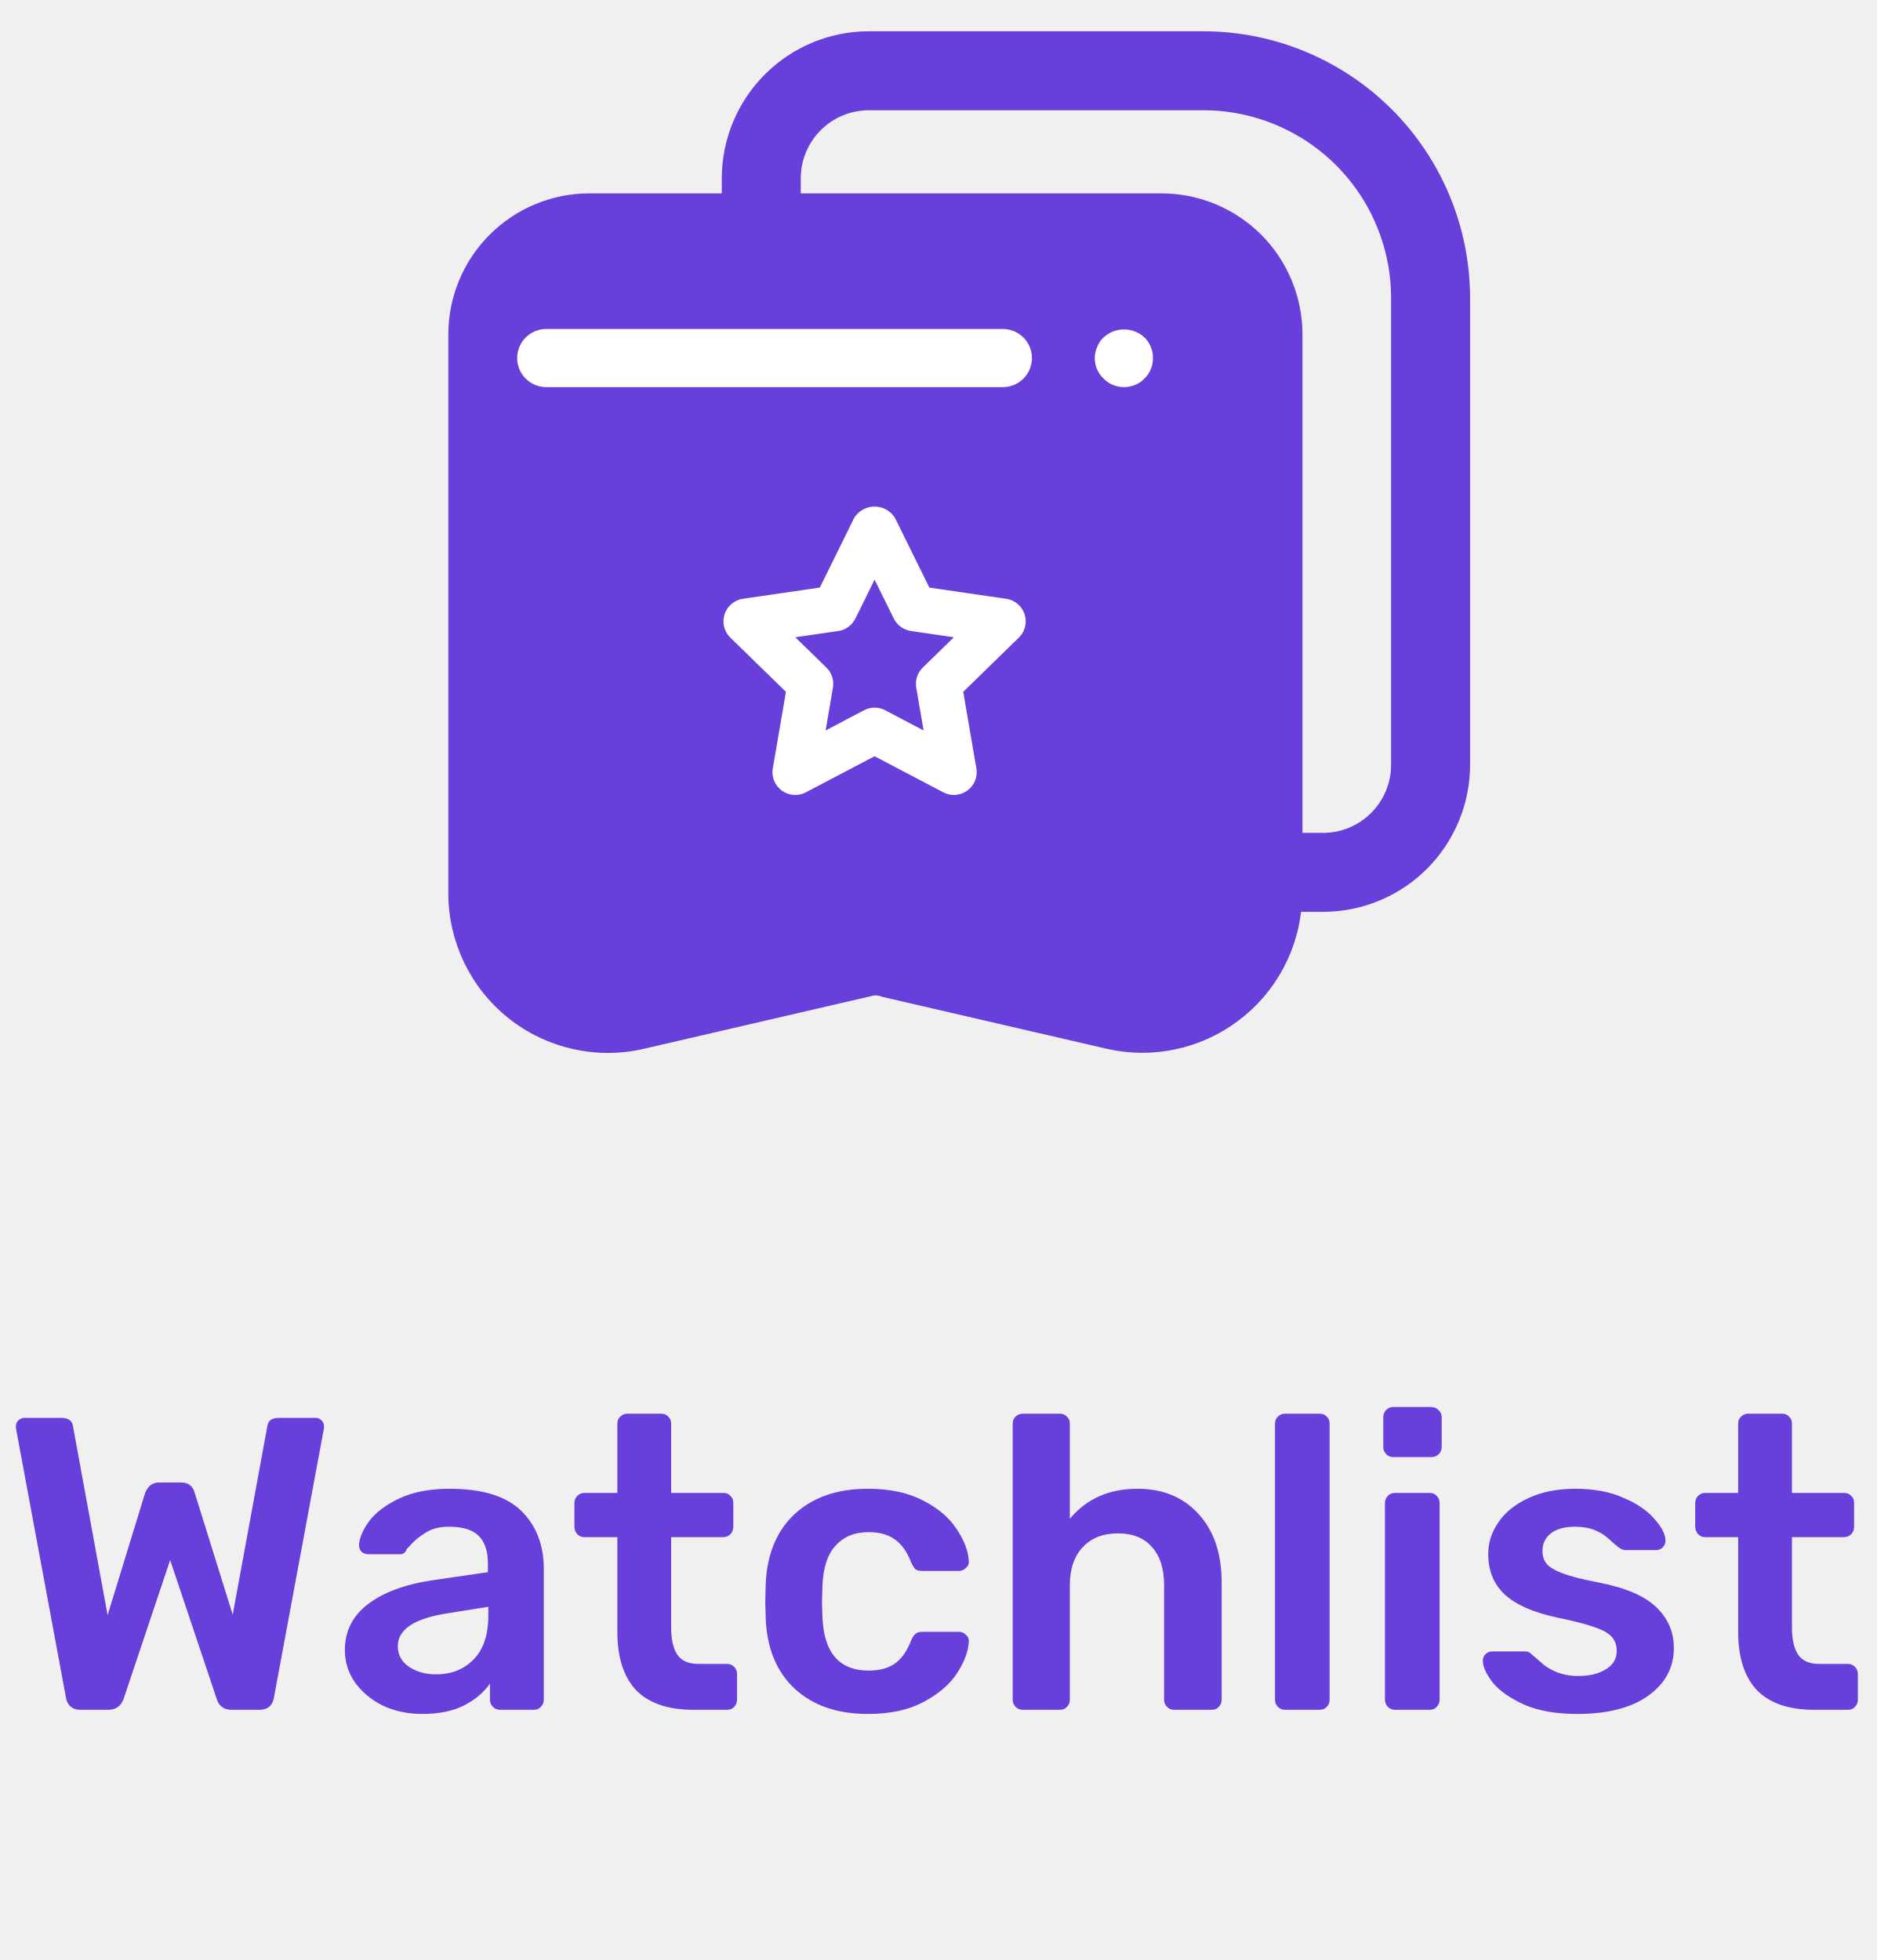
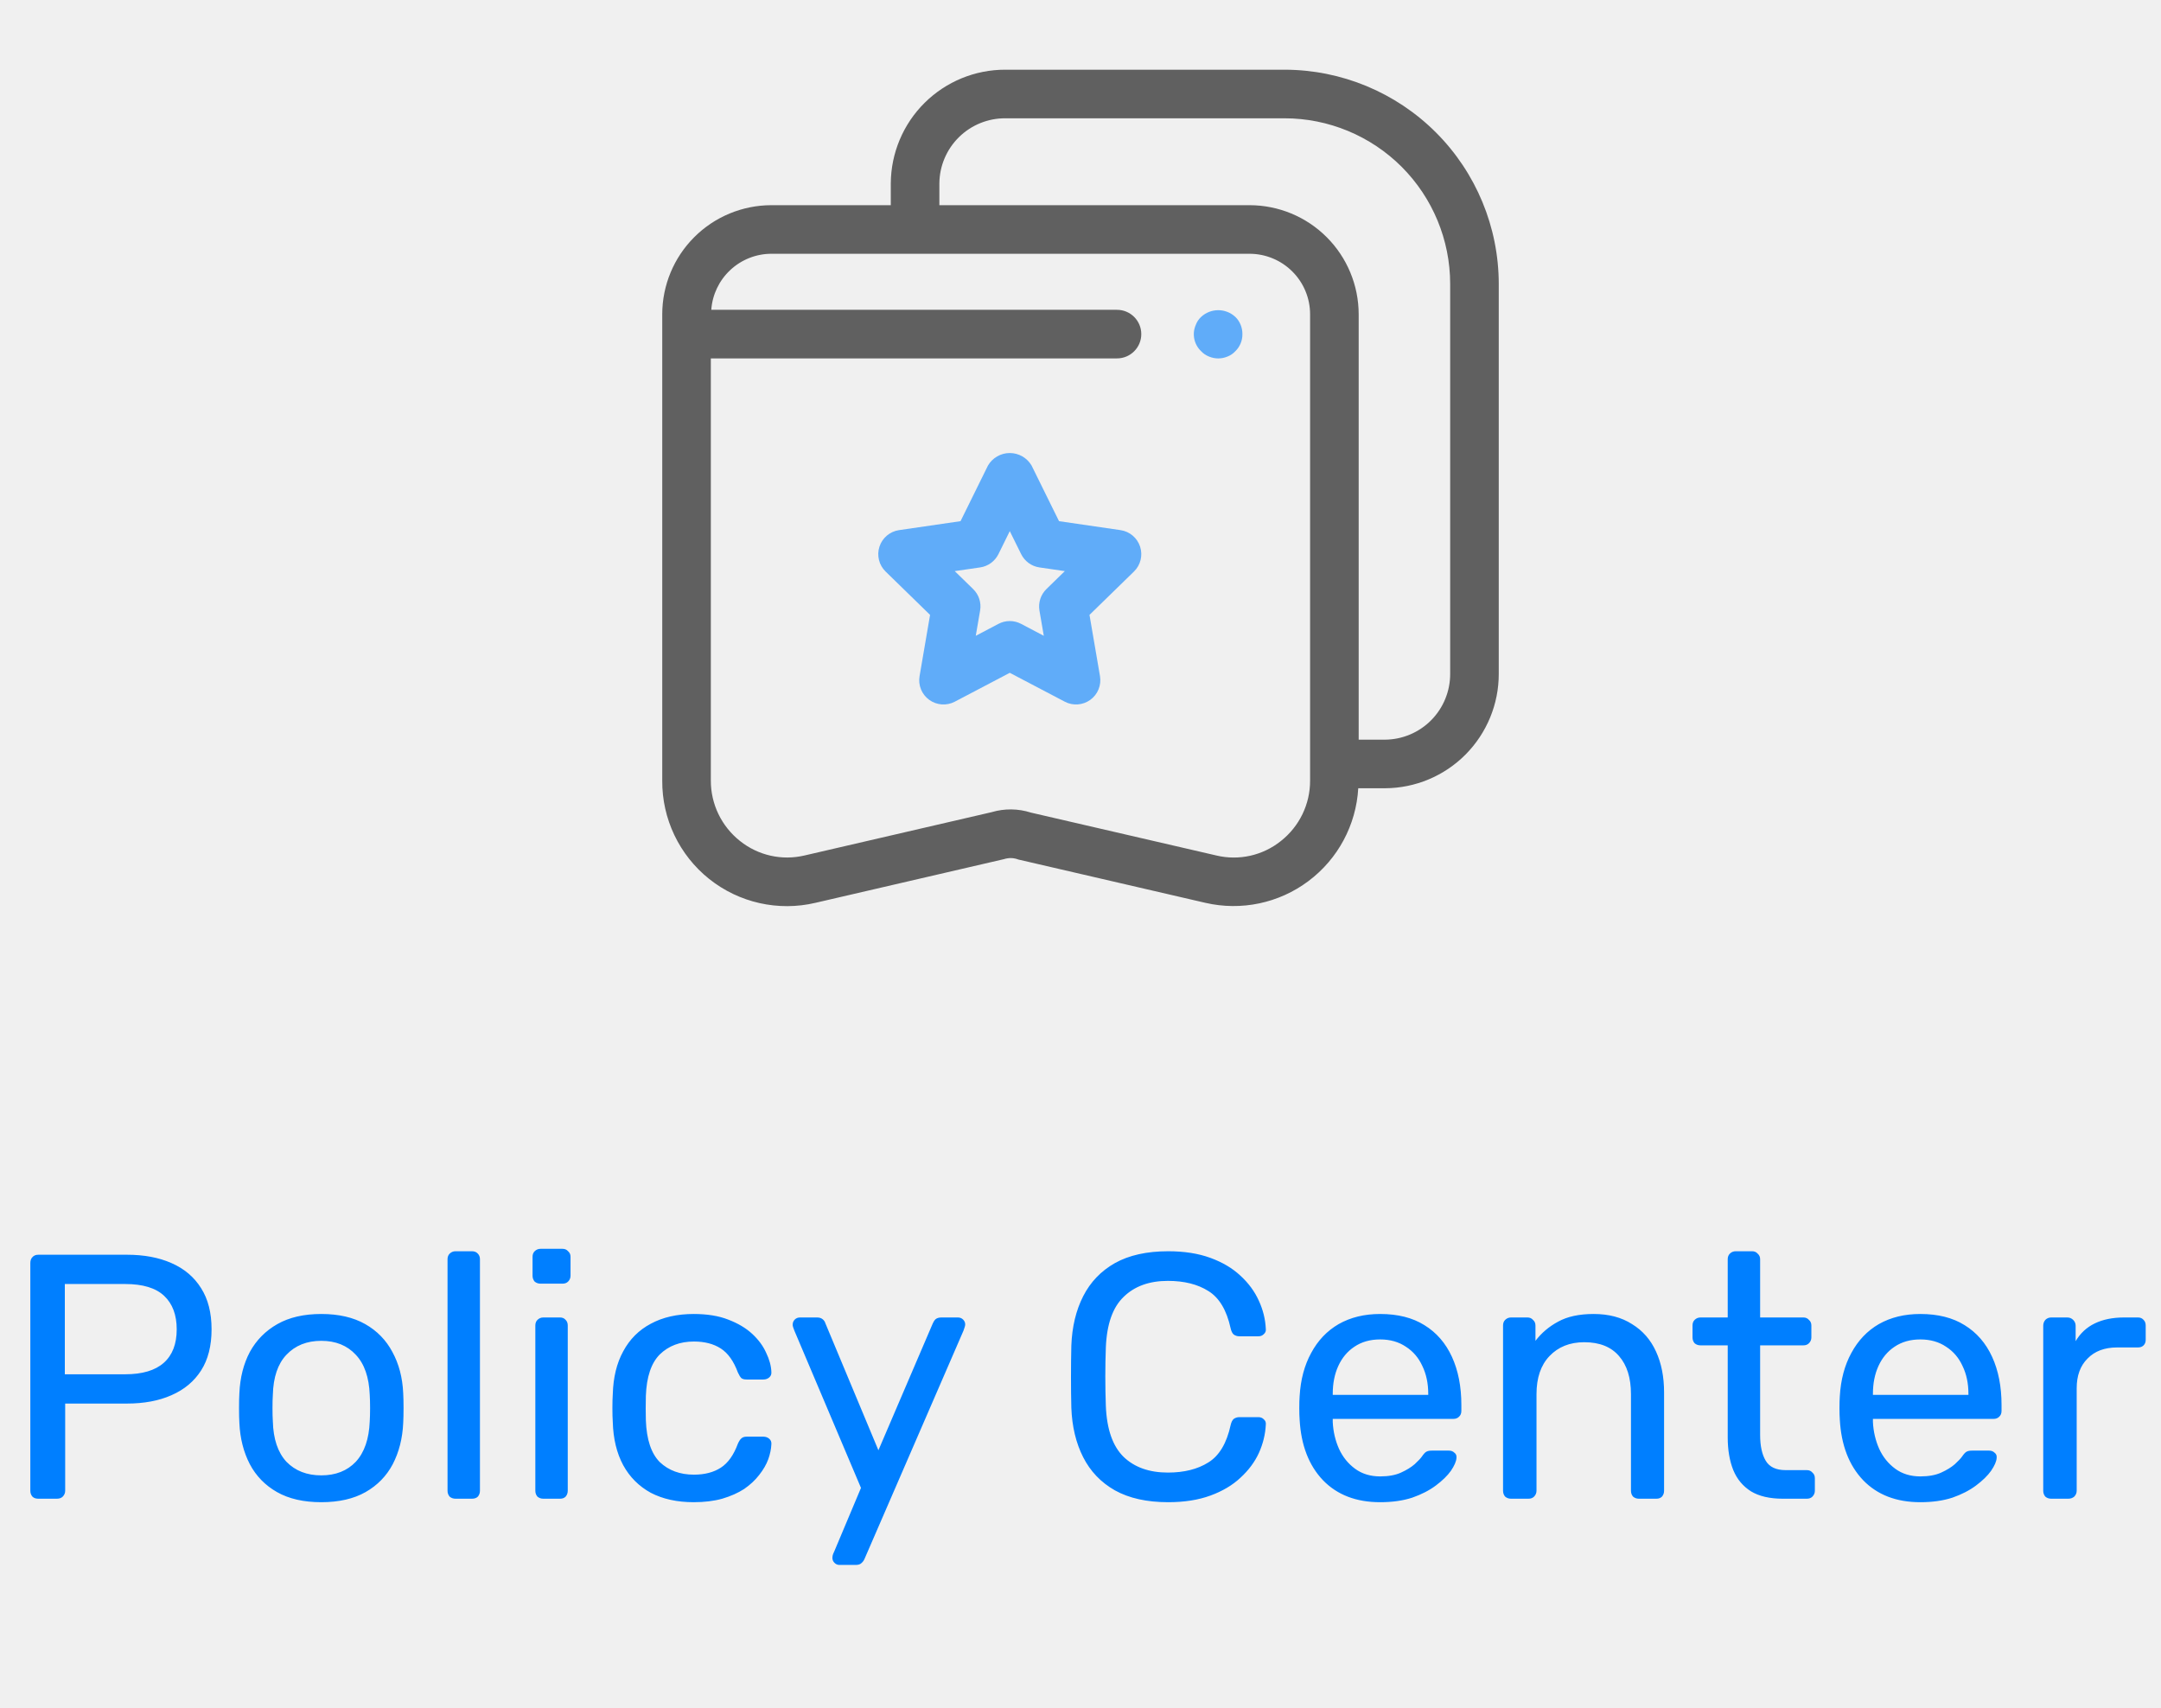
- <svg xmlns="http://www.w3.org/2000/svg" width="45" height="47" viewBox="0 0 45 47" fill="none">
-   <path d="M28.857 1H20.845C19.977 0.997 19.143 1.34 18.527 1.951C17.911 2.562 17.562 3.393 17.557 4.262V4.887H14.13C13.3 4.888 12.504 5.218 11.918 5.805C11.331 6.391 11.001 7.187 11 8.016V21.395C10.992 22.492 11.488 23.533 12.346 24.218C13.204 24.902 14.329 25.155 15.397 24.903L20.808 23.649C20.942 23.606 21.086 23.61 21.217 23.661L26.581 24.903C27.611 25.142 28.694 24.914 29.539 24.28C30.386 23.646 30.908 22.672 30.969 21.616H31.738C32.607 21.612 33.438 21.263 34.049 20.647C34.66 20.03 35.003 19.196 35 18.328V7.144C34.998 5.515 34.35 3.954 33.199 2.802C32.047 1.65 30.485 1.002 28.857 1ZM33.606 18.328C33.609 18.826 33.414 19.306 33.064 19.661C32.714 20.016 32.237 20.218 31.739 20.222H30.981V8.016C30.98 7.187 30.65 6.391 30.064 5.804C29.477 5.218 28.682 4.888 27.852 4.887H18.951V4.261C18.955 3.763 19.157 3.286 19.512 2.936C19.867 2.586 20.347 2.391 20.845 2.394H28.856C30.116 2.395 31.323 2.896 32.214 3.786C33.104 4.677 33.605 5.884 33.606 7.144L33.606 18.328Z" fill="#683FDB" />
-   <path d="M27.443 8.093C27.166 7.835 26.737 7.835 26.46 8.093C26.392 8.156 26.339 8.235 26.307 8.323C26.195 8.581 26.256 8.882 26.46 9.076C26.522 9.143 26.599 9.195 26.683 9.229C26.767 9.264 26.857 9.283 26.948 9.284C27.042 9.284 27.134 9.265 27.22 9.229C27.305 9.195 27.381 9.143 27.443 9.076C27.575 8.948 27.648 8.771 27.645 8.587C27.646 8.497 27.63 8.407 27.596 8.323C27.562 8.236 27.51 8.158 27.443 8.093Z" fill="#683FDB" />
-   <path d="M12.394 21.395C12.392 22.071 12.701 22.71 13.232 23.13C13.752 23.545 14.433 23.698 15.081 23.545L20.45 22.302C20.818 22.193 21.21 22.197 21.576 22.314L26.898 23.545C27.547 23.7 28.23 23.546 28.75 23.129C29.281 22.71 29.59 22.071 29.587 21.395L29.587 8.016C29.587 7.556 29.404 7.115 29.078 6.79C28.753 6.465 28.312 6.282 27.852 6.281H14.13C13.692 6.282 13.272 6.449 12.953 6.747C12.633 7.045 12.438 7.453 12.407 7.889H24.047C24.432 7.889 24.744 8.201 24.744 8.586C24.744 8.971 24.432 9.283 24.047 9.283M28.857 1H20.845C19.977 0.997 19.143 1.34 18.527 1.951C17.911 2.562 17.562 3.393 17.557 4.262V4.887H14.13C13.3 4.888 12.504 5.218 11.918 5.805C11.331 6.391 11.001 7.187 11 8.016V21.395C10.992 22.492 11.488 23.533 12.346 24.218C13.204 24.902 14.329 25.155 15.397 24.903L20.808 23.649C20.942 23.606 21.086 23.61 21.217 23.661L26.581 24.903C27.611 25.142 28.694 24.914 29.539 24.28C30.386 23.646 30.908 22.672 30.969 21.616H31.738C32.607 21.612 33.438 21.263 34.049 20.647C34.66 20.03 35.003 19.196 35 18.328V7.144C34.998 5.515 34.35 3.954 33.199 2.802C32.047 1.65 30.485 1.002 28.857 1ZM33.606 18.328C33.609 18.826 33.414 19.306 33.064 19.661C32.714 20.016 32.237 20.218 31.739 20.222H30.981V8.016C30.98 7.187 30.65 6.391 30.064 5.804C29.477 5.218 28.682 4.888 27.852 4.887H18.951V4.261C18.955 3.763 19.157 3.286 19.512 2.936C19.867 2.586 20.347 2.391 20.845 2.394H28.856C30.116 2.395 31.323 2.896 32.214 3.786C33.104 4.677 33.605 5.884 33.606 7.144L33.606 18.328ZM27.443 8.093C27.166 7.835 26.737 7.835 26.46 8.093C26.392 8.156 26.339 8.235 26.307 8.323C26.195 8.581 26.256 8.882 26.46 9.076C26.522 9.143 26.599 9.195 26.683 9.229C26.767 9.264 26.857 9.283 26.948 9.284C27.042 9.284 27.134 9.265 27.22 9.229C27.305 9.195 27.381 9.143 27.443 9.076C27.575 8.948 27.648 8.771 27.645 8.587C27.646 8.497 27.63 8.407 27.596 8.323C27.562 8.236 27.51 8.158 27.443 8.093Z" stroke="#683FDB" stroke-width="0.5" />
-   <path d="M24.147 14.21L22.384 13.953L21.596 12.356C21.466 12.134 21.228 11.998 20.971 11.998C20.714 11.998 20.476 12.134 20.346 12.356L19.558 13.953L17.794 14.21C17.532 14.248 17.314 14.432 17.232 14.684C17.15 14.936 17.218 15.213 17.408 15.398L18.684 16.642L18.383 18.398C18.337 18.66 18.445 18.924 18.66 19.08C18.875 19.235 19.159 19.256 19.394 19.132L20.971 18.304L22.548 19.132C22.783 19.256 23.067 19.235 23.282 19.079C23.497 18.924 23.604 18.659 23.559 18.398L23.258 16.642L24.534 15.398C24.724 15.213 24.792 14.936 24.71 14.684C24.628 14.431 24.41 14.248 24.147 14.21ZM22.023 15.9C21.859 16.06 21.784 16.29 21.822 16.516L21.947 17.242L21.295 16.899C21.093 16.792 20.85 16.792 20.647 16.899L19.996 17.242L20.12 16.516C20.159 16.29 20.084 16.06 19.919 15.9L19.392 15.386L20.121 15.28C20.348 15.247 20.544 15.104 20.646 14.898L20.971 14.239L21.297 14.898C21.398 15.104 21.595 15.247 21.822 15.28L22.55 15.386L22.023 15.9Z" fill="white" stroke="#683FDB" stroke-width="0.3" />
-   <path d="M27.443 8.093C27.166 7.835 26.737 7.835 26.46 8.093C26.392 8.156 26.339 8.235 26.307 8.323C26.194 8.581 26.256 8.882 26.46 9.076C26.522 9.143 26.599 9.195 26.683 9.229C26.767 9.264 26.857 9.283 26.948 9.284C27.042 9.284 27.134 9.265 27.22 9.229C27.305 9.195 27.381 9.143 27.443 9.076C27.575 8.948 27.648 8.771 27.645 8.587C27.646 8.497 27.63 8.407 27.596 8.323C27.562 8.236 27.509 8.158 27.443 8.093Z" fill="white" />
-   <path d="M24.047 9.283H13.098C12.71 9.283 12.397 8.967 12.401 8.58C12.404 8.198 12.715 7.889 13.098 7.889H24.047C24.432 7.889 24.744 8.201 24.744 8.586C24.744 8.971 24.432 9.283 24.047 9.283Z" fill="white" />
-   <path d="M1.93 41C1.83 41 1.75 40.973 1.69 40.92C1.63 40.867 1.593 40.793 1.58 40.7L0.39 34.29L0.38 34.21C0.38 34.15 0.4 34.1 0.44 34.06C0.487 34.02 0.537 34 0.59 34H1.47C1.637 34 1.73 34.067 1.75 34.2L2.58 38.73L3.48 35.8C3.547 35.633 3.657 35.55 3.81 35.55H4.35C4.517 35.55 4.623 35.633 4.67 35.8L5.58 38.72L6.41 34.2C6.423 34.127 6.45 34.077 6.49 34.05C6.537 34.017 6.603 34 6.69 34H7.57C7.623 34 7.67 34.02 7.71 34.06C7.75 34.1 7.77 34.15 7.77 34.21C7.77 34.243 7.767 34.27 7.76 34.29L6.57 40.7C6.537 40.9 6.42 41 6.22 41H5.55C5.457 41 5.38 40.977 5.32 40.93C5.26 40.883 5.22 40.823 5.2 40.75L4.08 37.41L2.96 40.75C2.893 40.917 2.773 41 2.6 41H1.93ZM10.119 41.1C9.779 41.1 9.466 41.033 9.179 40.9C8.899 40.76 8.676 40.573 8.509 40.34C8.349 40.107 8.269 39.85 8.269 39.57C8.269 39.117 8.453 38.75 8.819 38.47C9.186 38.19 9.689 38 10.329 37.9L11.699 37.7V37.49C11.699 37.197 11.626 36.977 11.479 36.83C11.333 36.683 11.096 36.61 10.769 36.61C10.549 36.61 10.369 36.653 10.229 36.74C10.096 36.82 9.989 36.9 9.909 36.98C9.829 37.067 9.776 37.123 9.749 37.15C9.723 37.23 9.673 37.27 9.599 37.27H8.829C8.769 37.27 8.716 37.25 8.669 37.21C8.629 37.17 8.609 37.117 8.609 37.05C8.616 36.883 8.696 36.693 8.849 36.48C9.009 36.267 9.253 36.083 9.579 35.93C9.906 35.777 10.306 35.7 10.779 35.7C11.566 35.7 12.139 35.877 12.499 36.23C12.859 36.583 13.039 37.047 13.039 37.62V40.76C13.039 40.827 13.016 40.883 12.969 40.93C12.929 40.977 12.873 41 12.799 41H11.989C11.923 41 11.866 40.977 11.819 40.93C11.773 40.883 11.749 40.827 11.749 40.76V40.37C11.603 40.583 11.393 40.76 11.119 40.9C10.853 41.033 10.519 41.1 10.119 41.1ZM10.459 40.15C10.826 40.15 11.126 40.03 11.359 39.79C11.593 39.55 11.709 39.2 11.709 38.74V38.53L10.709 38.69C10.323 38.75 10.029 38.847 9.829 38.98C9.636 39.113 9.539 39.277 9.539 39.47C9.539 39.683 9.629 39.85 9.809 39.97C9.989 40.09 10.206 40.15 10.459 40.15ZM16.623 41C16.017 41 15.56 40.843 15.253 40.53C14.953 40.21 14.803 39.743 14.803 39.13V36.86H14.013C13.947 36.86 13.89 36.837 13.843 36.79C13.797 36.737 13.773 36.677 13.773 36.61V36.04C13.773 35.973 13.797 35.917 13.843 35.87C13.89 35.823 13.947 35.8 14.013 35.8H14.803V34.14C14.803 34.067 14.827 34.01 14.873 33.97C14.92 33.923 14.977 33.9 15.043 33.9H15.853C15.927 33.9 15.983 33.923 16.023 33.97C16.07 34.01 16.093 34.067 16.093 34.14V35.8H17.343C17.417 35.8 17.473 35.823 17.513 35.87C17.56 35.91 17.583 35.967 17.583 36.04V36.61C17.583 36.683 17.56 36.743 17.513 36.79C17.467 36.837 17.41 36.86 17.343 36.86H16.093V39.03C16.093 39.317 16.143 39.533 16.243 39.68C16.343 39.827 16.51 39.9 16.743 39.9H17.433C17.5 39.9 17.557 39.923 17.603 39.97C17.65 40.017 17.673 40.073 17.673 40.14V40.76C17.673 40.827 17.65 40.883 17.603 40.93C17.563 40.977 17.507 41 17.433 41H16.623ZM20.81 41.1C20.077 41.1 19.49 40.897 19.05 40.49C18.617 40.083 18.387 39.52 18.36 38.8L18.35 38.4L18.36 38C18.387 37.28 18.617 36.717 19.05 36.31C19.49 35.903 20.077 35.7 20.81 35.7C21.33 35.7 21.77 35.793 22.13 35.98C22.497 36.167 22.767 36.397 22.94 36.67C23.12 36.937 23.217 37.19 23.23 37.43C23.237 37.497 23.214 37.553 23.16 37.6C23.114 37.647 23.057 37.67 22.99 37.67H22.11C22.044 37.67 21.99 37.657 21.95 37.63C21.917 37.597 21.884 37.543 21.85 37.47C21.75 37.21 21.617 37.023 21.45 36.91C21.29 36.797 21.084 36.74 20.83 36.74C20.49 36.74 20.224 36.85 20.03 37.07C19.837 37.283 19.734 37.61 19.72 38.05L19.71 38.42L19.72 38.75C19.747 39.623 20.117 40.06 20.83 40.06C21.09 40.06 21.3 40.003 21.46 39.89C21.62 39.777 21.75 39.59 21.85 39.33C21.884 39.257 21.917 39.207 21.95 39.18C21.99 39.147 22.044 39.13 22.11 39.13H22.99C23.057 39.13 23.114 39.153 23.16 39.2C23.214 39.247 23.237 39.303 23.23 39.37C23.217 39.603 23.124 39.853 22.95 40.12C22.777 40.387 22.51 40.617 22.15 40.81C21.79 41.003 21.344 41.1 20.81 41.1ZM24.523 41C24.457 41 24.4 40.977 24.353 40.93C24.307 40.883 24.283 40.827 24.283 40.76V34.14C24.283 34.067 24.307 34.01 24.353 33.97C24.4 33.923 24.457 33.9 24.523 33.9H25.413C25.487 33.9 25.543 33.923 25.583 33.97C25.63 34.01 25.653 34.067 25.653 34.14V36.42C26.053 35.94 26.593 35.7 27.273 35.7C27.887 35.7 28.377 35.903 28.743 36.31C29.11 36.71 29.293 37.257 29.293 37.95V40.76C29.293 40.827 29.27 40.883 29.223 40.93C29.183 40.977 29.127 41 29.053 41H28.153C28.087 41 28.03 40.977 27.983 40.93C27.937 40.883 27.913 40.827 27.913 40.76V38.01C27.913 37.617 27.817 37.313 27.623 37.1C27.437 36.88 27.163 36.77 26.803 36.77C26.45 36.77 26.17 36.88 25.963 37.1C25.757 37.32 25.653 37.623 25.653 38.01V40.76C25.653 40.827 25.63 40.883 25.583 40.93C25.543 40.977 25.487 41 25.413 41H24.523ZM30.812 41C30.746 41 30.689 40.977 30.642 40.93C30.596 40.883 30.572 40.827 30.572 40.76V34.14C30.572 34.067 30.596 34.01 30.642 33.97C30.689 33.923 30.746 33.9 30.812 33.9H31.642C31.716 33.9 31.772 33.923 31.812 33.97C31.859 34.01 31.882 34.067 31.882 34.14V40.76C31.882 40.827 31.859 40.883 31.812 40.93C31.772 40.977 31.716 41 31.642 41H30.812ZM33.409 34.94C33.342 34.94 33.285 34.917 33.239 34.87C33.192 34.823 33.169 34.767 33.169 34.7V33.98C33.169 33.913 33.192 33.857 33.239 33.81C33.285 33.763 33.342 33.74 33.409 33.74H34.319C34.386 33.74 34.442 33.763 34.489 33.81C34.542 33.857 34.569 33.913 34.569 33.98V34.7C34.569 34.767 34.545 34.823 34.499 34.87C34.452 34.917 34.392 34.94 34.319 34.94H33.409ZM33.449 41C33.382 41 33.325 40.977 33.279 40.93C33.232 40.883 33.209 40.827 33.209 40.76V36.04C33.209 35.973 33.232 35.917 33.279 35.87C33.325 35.823 33.382 35.8 33.449 35.8H34.279C34.352 35.8 34.409 35.823 34.449 35.87C34.495 35.91 34.519 35.967 34.519 36.04V40.76C34.519 40.827 34.495 40.883 34.449 40.93C34.409 40.977 34.352 41 34.279 41H33.449ZM37.816 41.1C37.316 41.1 36.895 41.027 36.556 40.88C36.215 40.727 35.962 40.55 35.795 40.35C35.636 40.143 35.556 39.967 35.556 39.82C35.556 39.753 35.579 39.7 35.626 39.66C35.672 39.62 35.725 39.6 35.785 39.6H36.575C36.636 39.6 36.685 39.623 36.725 39.67C36.752 39.69 36.822 39.75 36.935 39.85C37.049 39.957 37.182 40.04 37.336 40.1C37.489 40.16 37.659 40.19 37.846 40.19C38.112 40.19 38.332 40.137 38.505 40.03C38.679 39.923 38.766 39.777 38.766 39.59C38.766 39.45 38.725 39.337 38.645 39.25C38.572 39.163 38.435 39.087 38.236 39.02C38.035 38.947 37.739 38.87 37.346 38.79C36.779 38.67 36.359 38.487 36.086 38.24C35.819 37.993 35.685 37.667 35.685 37.26C35.685 36.993 35.766 36.743 35.925 36.51C36.086 36.27 36.322 36.077 36.636 35.93C36.956 35.777 37.336 35.7 37.776 35.7C38.222 35.7 38.609 35.773 38.935 35.92C39.262 36.06 39.509 36.23 39.675 36.43C39.849 36.623 39.935 36.797 39.935 36.95C39.935 37.01 39.912 37.063 39.865 37.11C39.825 37.15 39.776 37.17 39.715 37.17H38.975C38.922 37.17 38.865 37.147 38.806 37.1C38.759 37.067 38.685 37.003 38.586 36.91C38.486 36.817 38.369 36.743 38.236 36.69C38.102 36.637 37.946 36.61 37.766 36.61C37.519 36.61 37.325 36.663 37.185 36.77C37.052 36.877 36.986 37.017 36.986 37.19C36.986 37.317 37.019 37.42 37.086 37.5C37.152 37.58 37.282 37.657 37.475 37.73C37.669 37.803 37.959 37.877 38.346 37.95C38.986 38.077 39.442 38.273 39.715 38.54C39.995 38.807 40.136 39.133 40.136 39.52C40.136 39.987 39.932 40.367 39.526 40.66C39.119 40.953 38.549 41.1 37.816 41.1ZM43.498 41C42.892 41 42.435 40.843 42.128 40.53C41.828 40.21 41.678 39.743 41.678 39.13V36.86H40.888C40.822 36.86 40.765 36.837 40.718 36.79C40.672 36.737 40.648 36.677 40.648 36.61V36.04C40.648 35.973 40.672 35.917 40.718 35.87C40.765 35.823 40.822 35.8 40.888 35.8H41.678V34.14C41.678 34.067 41.702 34.01 41.748 33.97C41.795 33.923 41.852 33.9 41.918 33.9H42.728C42.802 33.9 42.858 33.923 42.898 33.97C42.945 34.01 42.968 34.067 42.968 34.14V35.8H44.218C44.292 35.8 44.348 35.823 44.388 35.87C44.435 35.91 44.458 35.967 44.458 36.04V36.61C44.458 36.683 44.435 36.743 44.388 36.79C44.342 36.837 44.285 36.86 44.218 36.86H42.968V39.03C42.968 39.317 43.018 39.533 43.118 39.68C43.218 39.827 43.385 39.9 43.618 39.9H44.308C44.375 39.9 44.432 39.923 44.478 39.97C44.525 40.017 44.548 40.073 44.548 40.14V40.76C44.548 40.827 44.525 40.883 44.478 40.93C44.438 40.977 44.382 41 44.308 41H43.498Z" fill="#683FDB" />
+ <svg xmlns="http://www.w3.org/2000/svg" width="62" height="49" viewBox="0 0 62 49" fill="#007FFF">
+   <g opacity="0.6">
+     <path d="M36.856 2H28.845C27.977 1.997 27.143 2.34 26.527 2.951C25.911 3.562 25.562 4.393 25.557 5.262V5.887H22.13C21.3 5.888 20.504 6.218 19.918 6.805C19.331 7.391 19.001 8.187 19 9.016V22.395C18.992 23.492 19.488 24.533 20.346 25.218C21.204 25.902 22.329 26.155 23.397 25.903L28.808 24.649C28.942 24.606 29.086 24.61 29.217 24.661L34.581 25.903C35.611 26.142 36.694 25.914 37.539 25.28C38.386 24.646 38.908 23.672 38.969 22.616H39.739C40.607 22.612 41.438 22.263 42.049 21.647C42.66 21.03 43.003 20.196 43 19.328V8.144C42.998 6.515 42.35 4.954 41.199 3.802C40.047 2.65 38.485 2.002 36.856 2ZM37.587 22.395C37.59 23.071 37.281 23.71 36.75 24.129C36.23 24.546 35.547 24.7 34.898 24.545L29.576 23.314C29.21 23.197 28.818 23.193 28.45 23.302L23.081 24.545C22.433 24.698 21.752 24.545 21.232 24.13C20.701 23.71 20.392 23.071 20.394 22.395V10.283H32.047C32.432 10.283 32.744 9.971 32.744 9.586C32.744 9.201 32.432 8.889 32.047 8.889H20.407C20.438 8.453 20.633 8.045 20.953 7.747C21.272 7.449 21.692 7.282 22.13 7.281H35.852C36.312 7.282 36.753 7.465 37.078 7.79C37.404 8.115 37.587 8.556 37.587 9.016L37.587 22.395ZM41.606 19.328C41.609 19.826 41.414 20.306 41.064 20.661C40.714 21.016 40.237 21.218 39.739 21.222H38.981V9.016C38.98 8.187 38.65 7.391 38.063 6.804C37.477 6.218 36.682 5.888 35.852 5.887H26.951V5.261C26.955 4.763 27.157 4.286 27.512 3.936C27.867 3.586 28.347 3.391 28.845 3.394H36.856C38.116 3.395 39.323 3.896 40.214 4.786C41.104 5.677 41.605 6.884 41.606 8.144L41.606 19.328Z" fill="black" />
+     <path d="M32.147 15.21L30.384 14.953L29.596 13.356C29.465 13.134 29.228 12.998 28.971 12.998C28.714 12.998 28.476 13.134 28.346 13.356L27.558 14.953L25.794 15.21C25.532 15.248 25.314 15.432 25.232 15.684C25.15 15.936 25.218 16.213 25.408 16.398L26.684 17.642L26.383 19.398C26.337 19.66 26.445 19.924 26.66 20.08C26.875 20.235 27.159 20.256 27.394 20.132L28.971 19.304L30.548 20.132C30.783 20.256 31.067 20.235 31.282 20.079C31.496 19.924 31.604 19.659 31.559 19.398L31.258 17.642L32.534 16.398C32.724 16.213 32.792 15.936 32.71 15.684C32.628 15.431 32.41 15.248 32.147 15.21ZM30.023 16.9C29.859 17.06 29.784 17.29 29.822 17.516L29.947 18.242L29.295 17.899C29.092 17.792 28.85 17.792 28.647 17.899L27.995 18.242L28.12 17.516C28.159 17.29 28.084 17.06 27.919 16.9L27.392 16.386L28.121 16.28C28.348 16.247 28.544 16.104 28.646 15.898L28.971 15.239L29.297 15.898C29.398 16.104 29.595 16.247 29.821 16.28L30.55 16.386L30.023 16.9Z" fill="#007FFF" />
+     <path d="M35.443 9.093C35.166 8.835 34.737 8.835 34.46 9.093C34.392 9.156 34.339 9.235 34.307 9.323C34.194 9.581 34.256 9.882 34.46 10.076C34.522 10.143 34.599 10.195 34.684 10.229C34.767 10.264 34.857 10.283 34.948 10.284C35.042 10.284 35.134 10.265 35.22 10.229C35.305 10.195 35.381 10.143 35.443 10.076C35.575 9.948 35.648 9.771 35.645 9.587C35.646 9.497 35.63 9.407 35.596 9.323C35.562 9.236 35.51 9.158 35.443 9.093Z" fill="#007FFF" />
+   </g>
+   <path d="M1.1 43C1.027 43 0.97 42.98 0.93 42.94C0.89 42.893 0.87 42.837 0.87 42.77V36.24C0.87 36.167 0.89 36.11 0.93 36.07C0.97 36.023 1.027 36 1.1 36H3.64C4.133 36 4.56 36.08 4.92 36.24C5.287 36.4 5.57 36.64 5.77 36.96C5.97 37.273 6.07 37.667 6.07 38.14C6.07 38.613 5.97 39.007 5.77 39.32C5.57 39.633 5.287 39.87 4.92 40.03C4.56 40.19 4.133 40.27 3.64 40.27H1.87V42.77C1.87 42.837 1.847 42.893 1.8 42.94C1.76 42.98 1.703 43 1.63 43H1.1ZM1.86 39.43H3.59C4.083 39.43 4.453 39.32 4.7 39.1C4.947 38.88 5.07 38.56 5.07 38.14C5.07 37.727 4.95 37.407 4.71 37.18C4.47 36.953 4.097 36.84 3.59 36.84H1.86V39.43ZM9.218 43.1C8.711 43.1 8.288 43.003 7.948 42.81C7.608 42.617 7.348 42.35 7.168 42.01C6.988 41.663 6.888 41.27 6.868 40.83C6.861 40.717 6.858 40.573 6.858 40.4C6.858 40.22 6.861 40.077 6.868 39.97C6.888 39.523 6.988 39.13 7.168 38.79C7.354 38.45 7.618 38.183 7.958 37.99C8.298 37.797 8.718 37.7 9.218 37.7C9.718 37.7 10.138 37.797 10.478 37.99C10.818 38.183 11.078 38.45 11.258 38.79C11.444 39.13 11.548 39.523 11.568 39.97C11.574 40.077 11.578 40.22 11.578 40.4C11.578 40.573 11.574 40.717 11.568 40.83C11.548 41.27 11.448 41.663 11.268 42.01C11.088 42.35 10.828 42.617 10.488 42.81C10.148 43.003 9.724 43.1 9.218 43.1ZM9.218 42.33C9.631 42.33 9.961 42.2 10.208 41.94C10.454 41.673 10.588 41.287 10.608 40.78C10.614 40.68 10.618 40.553 10.618 40.4C10.618 40.247 10.614 40.12 10.608 40.02C10.588 39.513 10.454 39.13 10.208 38.87C9.961 38.603 9.631 38.47 9.218 38.47C8.804 38.47 8.471 38.603 8.218 38.87C7.971 39.13 7.841 39.513 7.828 40.02C7.821 40.12 7.818 40.247 7.818 40.4C7.818 40.553 7.821 40.68 7.828 40.78C7.841 41.287 7.971 41.673 8.218 41.94C8.471 42.2 8.804 42.33 9.218 42.33ZM13.07 43C13.003 43 12.947 42.98 12.9 42.94C12.86 42.893 12.84 42.837 12.84 42.77V36.13C12.84 36.063 12.86 36.01 12.9 35.97C12.947 35.923 13.003 35.9 13.07 35.9H13.54C13.613 35.9 13.67 35.923 13.71 35.97C13.75 36.01 13.77 36.063 13.77 36.13V42.77C13.77 42.837 13.75 42.893 13.71 42.94C13.67 42.98 13.613 43 13.54 43H13.07ZM15.589 43C15.523 43 15.466 42.98 15.419 42.94C15.379 42.893 15.359 42.837 15.359 42.77V38.03C15.359 37.963 15.379 37.91 15.419 37.87C15.466 37.823 15.523 37.8 15.589 37.8H16.069C16.136 37.8 16.189 37.823 16.229 37.87C16.269 37.91 16.289 37.963 16.289 38.03V42.77C16.289 42.837 16.269 42.893 16.229 42.94C16.189 42.98 16.136 43 16.069 43H15.589ZM15.509 36.83C15.443 36.83 15.386 36.81 15.339 36.77C15.299 36.723 15.279 36.667 15.279 36.6V36.06C15.279 35.993 15.299 35.94 15.339 35.9C15.386 35.853 15.443 35.83 15.509 35.83H16.139C16.206 35.83 16.259 35.853 16.299 35.9C16.346 35.94 16.369 35.993 16.369 36.06V36.6C16.369 36.667 16.346 36.723 16.299 36.77C16.259 36.81 16.206 36.83 16.139 36.83H15.509ZM19.901 43.1C19.427 43.1 19.017 43.01 18.671 42.83C18.331 42.643 18.067 42.38 17.881 42.04C17.694 41.693 17.594 41.28 17.581 40.8C17.574 40.7 17.57 40.567 17.57 40.4C17.57 40.233 17.574 40.1 17.581 40C17.594 39.52 17.694 39.11 17.881 38.77C18.067 38.423 18.331 38.16 18.671 37.98C19.017 37.793 19.427 37.7 19.901 37.7C20.287 37.7 20.617 37.753 20.89 37.86C21.171 37.967 21.401 38.103 21.581 38.27C21.761 38.437 21.894 38.617 21.98 38.81C22.074 39.003 22.124 39.187 22.131 39.36C22.137 39.427 22.117 39.48 22.07 39.52C22.024 39.56 21.967 39.58 21.901 39.58H21.421C21.354 39.58 21.304 39.567 21.27 39.54C21.237 39.507 21.204 39.453 21.171 39.38C21.05 39.053 20.887 38.823 20.68 38.69C20.474 38.557 20.217 38.49 19.91 38.49C19.511 38.49 19.184 38.613 18.93 38.86C18.684 39.107 18.55 39.503 18.53 40.05C18.524 40.29 18.524 40.523 18.53 40.75C18.55 41.303 18.684 41.703 18.93 41.95C19.184 42.19 19.511 42.31 19.91 42.31C20.217 42.31 20.474 42.243 20.68 42.11C20.887 41.977 21.05 41.747 21.171 41.42C21.204 41.347 21.237 41.297 21.27 41.27C21.304 41.237 21.354 41.22 21.421 41.22H21.901C21.967 41.22 22.024 41.24 22.07 41.28C22.117 41.32 22.137 41.373 22.131 41.44C22.124 41.58 22.094 41.723 22.041 41.87C21.987 42.017 21.901 42.167 21.78 42.32C21.667 42.467 21.524 42.6 21.351 42.72C21.177 42.833 20.967 42.927 20.721 43C20.48 43.067 20.207 43.1 19.901 43.1ZM24.082 44.9C24.028 44.9 23.982 44.88 23.942 44.84C23.902 44.8 23.882 44.753 23.882 44.7C23.882 44.673 23.885 44.647 23.892 44.62C23.898 44.593 23.912 44.56 23.932 44.52L24.702 42.69L22.792 38.18C22.758 38.1 22.742 38.043 22.742 38.01C22.742 37.95 22.762 37.9 22.802 37.86C22.842 37.82 22.892 37.8 22.952 37.8H23.442C23.508 37.8 23.562 37.817 23.602 37.85C23.642 37.883 23.668 37.923 23.682 37.97L25.202 41.61L26.762 37.97C26.782 37.923 26.808 37.883 26.842 37.85C26.882 37.817 26.938 37.8 27.012 37.8H27.482C27.542 37.8 27.592 37.82 27.632 37.86C27.672 37.9 27.692 37.947 27.692 38C27.692 38.033 27.675 38.093 27.642 38.18L24.802 44.73C24.782 44.777 24.752 44.817 24.712 44.85C24.678 44.883 24.625 44.9 24.552 44.9H24.082ZM33.517 43.1C32.904 43.1 32.394 42.987 31.987 42.76C31.587 42.533 31.284 42.217 31.077 41.81C30.87 41.403 30.757 40.93 30.737 40.39C30.73 40.117 30.727 39.823 30.727 39.51C30.727 39.197 30.73 38.897 30.737 38.61C30.757 38.07 30.87 37.597 31.077 37.19C31.284 36.783 31.587 36.467 31.987 36.24C32.394 36.013 32.904 35.9 33.517 35.9C33.977 35.9 34.38 35.963 34.727 36.09C35.074 36.217 35.36 36.387 35.587 36.6C35.82 36.813 35.997 37.053 36.117 37.32C36.237 37.58 36.304 37.85 36.317 38.13C36.324 38.19 36.304 38.24 36.257 38.28C36.217 38.32 36.167 38.34 36.107 38.34H35.557C35.497 38.34 35.444 38.323 35.397 38.29C35.357 38.257 35.327 38.197 35.307 38.11C35.194 37.59 34.98 37.233 34.667 37.04C34.36 36.847 33.974 36.75 33.507 36.75C32.974 36.75 32.55 36.903 32.237 37.21C31.924 37.51 31.754 37.993 31.727 38.66C31.707 39.207 31.707 39.767 31.727 40.34C31.754 41.007 31.924 41.493 32.237 41.8C32.55 42.1 32.974 42.25 33.507 42.25C33.974 42.25 34.36 42.153 34.667 41.96C34.98 41.767 35.194 41.41 35.307 40.89C35.327 40.803 35.357 40.743 35.397 40.71C35.444 40.677 35.497 40.66 35.557 40.66H36.107C36.167 40.66 36.217 40.68 36.257 40.72C36.304 40.76 36.324 40.81 36.317 40.87C36.304 41.15 36.237 41.423 36.117 41.69C35.997 41.95 35.82 42.187 35.587 42.4C35.36 42.613 35.074 42.783 34.727 42.91C34.38 43.037 33.977 43.1 33.517 43.1ZM39.597 43.1C38.91 43.1 38.364 42.89 37.957 42.47C37.55 42.043 37.327 41.463 37.287 40.73C37.28 40.643 37.277 40.533 37.277 40.4C37.277 40.26 37.28 40.147 37.287 40.06C37.314 39.587 37.424 39.173 37.617 38.82C37.81 38.46 38.074 38.183 38.407 37.99C38.747 37.797 39.144 37.7 39.597 37.7C40.104 37.7 40.527 37.807 40.867 38.02C41.214 38.233 41.477 38.537 41.657 38.93C41.837 39.323 41.927 39.783 41.927 40.31V40.48C41.927 40.553 41.904 40.61 41.857 40.65C41.817 40.69 41.764 40.71 41.697 40.71H38.237C38.237 40.717 38.237 40.73 38.237 40.75C38.237 40.77 38.237 40.787 38.237 40.8C38.25 41.073 38.31 41.33 38.417 41.57C38.524 41.803 38.677 41.993 38.877 42.14C39.077 42.287 39.317 42.36 39.597 42.36C39.837 42.36 40.037 42.323 40.197 42.25C40.357 42.177 40.487 42.097 40.587 42.01C40.687 41.917 40.754 41.847 40.787 41.8C40.847 41.713 40.894 41.663 40.927 41.65C40.96 41.63 41.014 41.62 41.087 41.62H41.567C41.634 41.62 41.687 41.64 41.727 41.68C41.774 41.713 41.794 41.763 41.787 41.83C41.78 41.93 41.727 42.053 41.627 42.2C41.527 42.34 41.384 42.48 41.197 42.62C41.01 42.76 40.784 42.877 40.517 42.97C40.25 43.057 39.944 43.1 39.597 43.1ZM38.237 40.02H40.977V39.99C40.977 39.69 40.92 39.423 40.807 39.19C40.7 38.957 40.544 38.773 40.337 38.64C40.13 38.5 39.884 38.43 39.597 38.43C39.31 38.43 39.064 38.5 38.857 38.64C38.657 38.773 38.504 38.957 38.397 39.19C38.29 39.423 38.237 39.69 38.237 39.99V40.02ZM43.353 43C43.286 43 43.23 42.98 43.183 42.94C43.143 42.893 43.123 42.837 43.123 42.77V38.03C43.123 37.963 43.143 37.91 43.183 37.87C43.23 37.823 43.286 37.8 43.353 37.8H43.823C43.889 37.8 43.943 37.823 43.983 37.87C44.029 37.91 44.053 37.963 44.053 38.03V38.47C44.226 38.243 44.443 38.06 44.703 37.92C44.969 37.773 45.309 37.7 45.723 37.7C46.156 37.7 46.523 37.797 46.823 37.99C47.13 38.177 47.359 38.44 47.513 38.78C47.666 39.113 47.743 39.503 47.743 39.95V42.77C47.743 42.837 47.723 42.893 47.683 42.94C47.643 42.98 47.59 43 47.523 43H47.023C46.956 43 46.9 42.98 46.853 42.94C46.813 42.893 46.793 42.837 46.793 42.77V40C46.793 39.533 46.679 39.17 46.453 38.91C46.226 38.643 45.893 38.51 45.453 38.51C45.039 38.51 44.706 38.643 44.453 38.91C44.206 39.17 44.083 39.533 44.083 40V42.77C44.083 42.837 44.059 42.893 44.013 42.94C43.973 42.98 43.919 43 43.853 43H43.353ZM51.149 43C50.776 43 50.472 42.93 50.239 42.79C50.006 42.643 49.836 42.44 49.729 42.18C49.622 41.913 49.569 41.6 49.569 41.24V38.6H48.789C48.722 38.6 48.666 38.58 48.619 38.54C48.579 38.493 48.559 38.437 48.559 38.37V38.03C48.559 37.963 48.579 37.91 48.619 37.87C48.666 37.823 48.722 37.8 48.789 37.8H49.569V36.13C49.569 36.063 49.589 36.01 49.629 35.97C49.676 35.923 49.732 35.9 49.799 35.9H50.269C50.336 35.9 50.389 35.923 50.429 35.97C50.476 36.01 50.499 36.063 50.499 36.13V37.8H51.739C51.806 37.8 51.859 37.823 51.899 37.87C51.946 37.91 51.969 37.963 51.969 38.03V38.37C51.969 38.437 51.946 38.493 51.899 38.54C51.859 38.58 51.806 38.6 51.739 38.6H50.499V41.17C50.499 41.483 50.552 41.73 50.659 41.91C50.766 42.09 50.956 42.18 51.229 42.18H51.839C51.906 42.18 51.959 42.203 51.999 42.25C52.046 42.29 52.069 42.343 52.069 42.41V42.77C52.069 42.837 52.046 42.893 51.999 42.94C51.959 42.98 51.906 43 51.839 43H51.149ZM55.095 43.1C54.408 43.1 53.862 42.89 53.455 42.47C53.048 42.043 52.825 41.463 52.785 40.73C52.779 40.643 52.775 40.533 52.775 40.4C52.775 40.26 52.779 40.147 52.785 40.06C52.812 39.587 52.922 39.173 53.115 38.82C53.309 38.46 53.572 38.183 53.905 37.99C54.245 37.797 54.642 37.7 55.095 37.7C55.602 37.7 56.025 37.807 56.365 38.02C56.712 38.233 56.975 38.537 57.155 38.93C57.335 39.323 57.425 39.783 57.425 40.31V40.48C57.425 40.553 57.402 40.61 57.355 40.65C57.315 40.69 57.262 40.71 57.195 40.71H53.735C53.735 40.717 53.735 40.73 53.735 40.75C53.735 40.77 53.735 40.787 53.735 40.8C53.748 41.073 53.809 41.33 53.915 41.57C54.022 41.803 54.175 41.993 54.375 42.14C54.575 42.287 54.815 42.36 55.095 42.36C55.335 42.36 55.535 42.323 55.695 42.25C55.855 42.177 55.985 42.097 56.085 42.01C56.185 41.917 56.252 41.847 56.285 41.8C56.345 41.713 56.392 41.663 56.425 41.65C56.459 41.63 56.512 41.62 56.585 41.62H57.065C57.132 41.62 57.185 41.64 57.225 41.68C57.272 41.713 57.292 41.763 57.285 41.83C57.279 41.93 57.225 42.053 57.125 42.2C57.025 42.34 56.882 42.48 56.695 42.62C56.508 42.76 56.282 42.877 56.015 42.97C55.748 43.057 55.442 43.1 55.095 43.1ZM53.735 40.02H56.475V39.99C56.475 39.69 56.419 39.423 56.305 39.19C56.199 38.957 56.042 38.773 55.835 38.64C55.629 38.5 55.382 38.43 55.095 38.43C54.809 38.43 54.562 38.5 54.355 38.64C54.155 38.773 54.002 38.957 53.895 39.19C53.788 39.423 53.735 39.69 53.735 39.99V40.02ZM58.851 43C58.784 43 58.727 42.98 58.681 42.94C58.641 42.893 58.621 42.837 58.621 42.77V38.04C58.621 37.973 58.641 37.917 58.681 37.87C58.727 37.823 58.784 37.8 58.851 37.8H59.311C59.377 37.8 59.434 37.823 59.481 37.87C59.528 37.917 59.551 37.973 59.551 38.04V38.48C59.684 38.253 59.867 38.083 60.101 37.97C60.334 37.857 60.614 37.8 60.941 37.8H61.341C61.407 37.8 61.461 37.823 61.501 37.87C61.541 37.91 61.561 37.963 61.561 38.03V38.44C61.561 38.507 61.541 38.56 61.501 38.6C61.461 38.64 61.407 38.66 61.341 38.66H60.741C60.381 38.66 60.097 38.767 59.891 38.98C59.684 39.187 59.581 39.47 59.581 39.83V42.77C59.581 42.837 59.557 42.893 59.511 42.94C59.464 42.98 59.407 43 59.341 43H58.851Z" fill="#007FFF" />
</svg>
